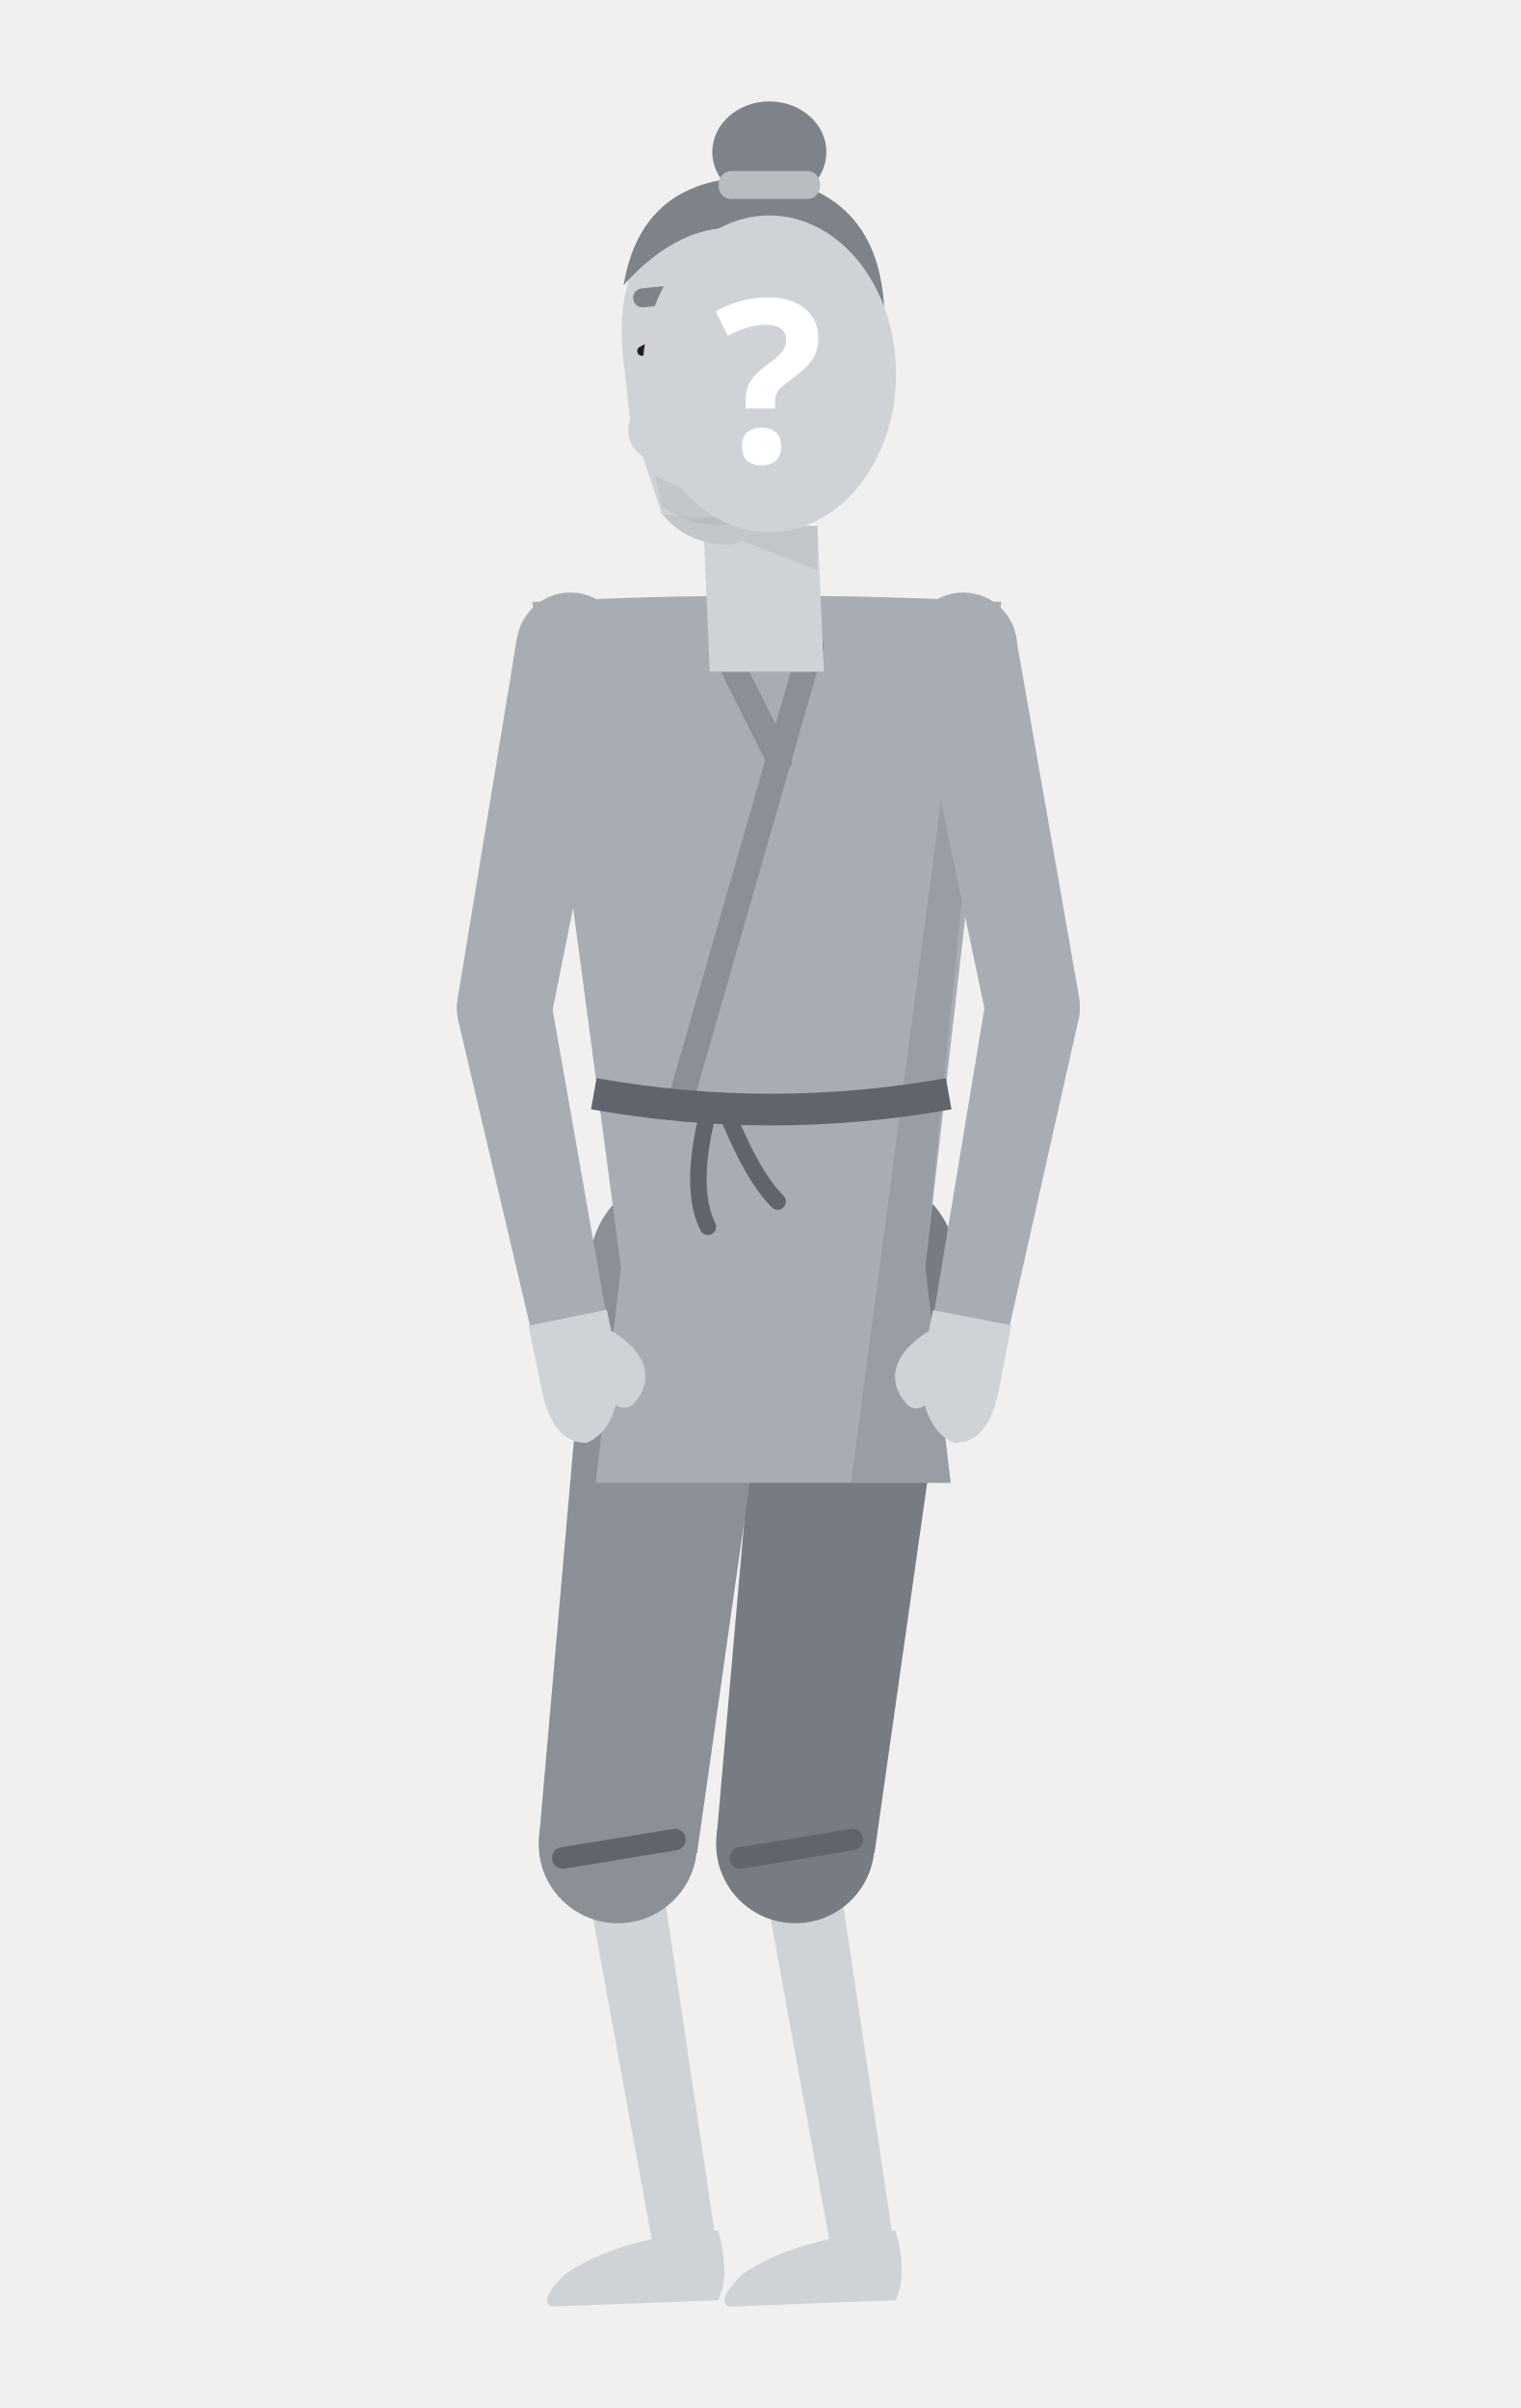
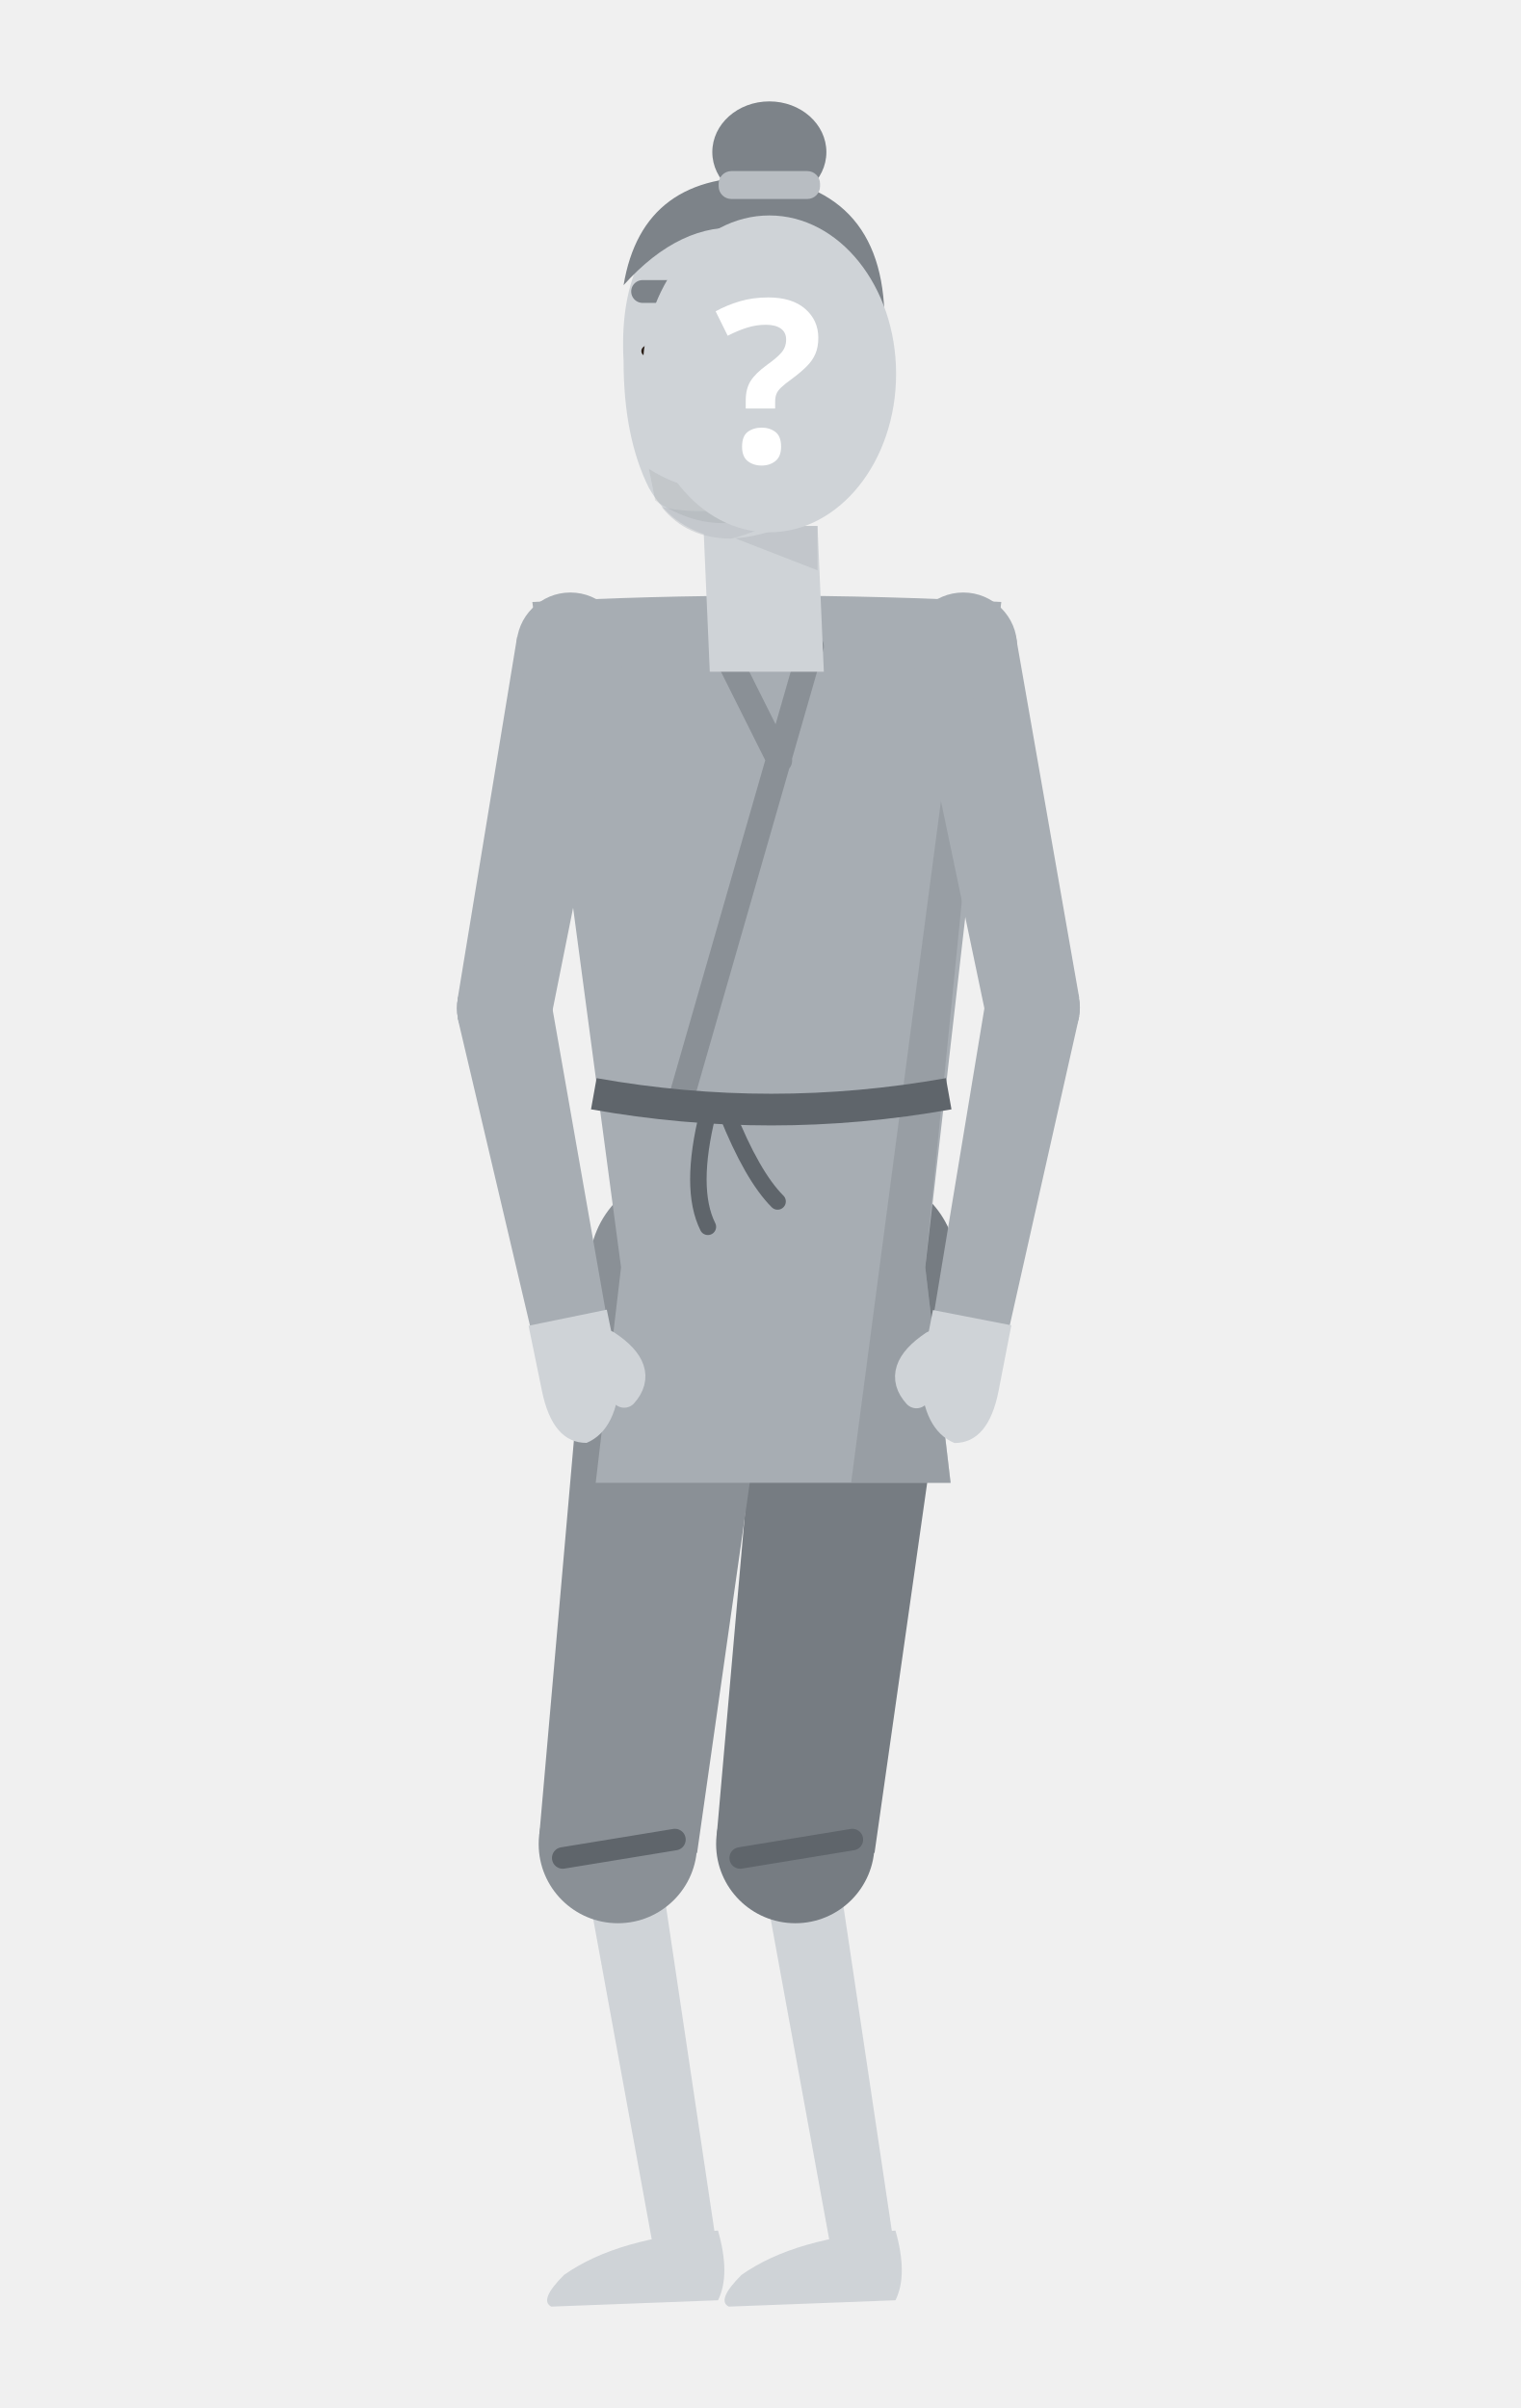
<svg xmlns="http://www.w3.org/2000/svg" width="240" height="380" viewBox="0 -20 240 380">
  <path d="M119.9 273.5 L131.1 334.8 L140.9 333.2 L131.7 271.5 Z" fill="#cfd3d7" />
  <circle cx="125.8" cy="272.5" r="6" fill="#cfd3d7" />
  <circle cx="136" cy="334" r="5" fill="#cfd3d7" />
  <path d="M141.3 332 Q125.5 333 117 339 Q113 343 115 344 L141.3 343 Q143.3 339 141.3 332 Z" fill="#cfd3d7" />
  <path d="M91.9 273.5 L103.1 334.8 L112.9 333.2 L103.7 271.5 Z" fill="#cfd3d7" />
  <circle cx="97.8" cy="272.5" r="6" fill="#cfd3d7" />
  <circle cx="108" cy="334" r="5" fill="#cfd3d7" />
  <path d="M113.3 332 Q97.5 333 89 339 Q85 343 87 344 L113.3 343 Q115.3 339 113.3 332 Z" fill="#cfd3d7" />
  <path d="M98 176 L146 176 L144 202 L100 202 Z" fill="#8a9096" />
  <path d="M121.1 178.3 L113.1 269.6 L138 272.4 L150.9 181.7 Z" fill="#767c82" />
  <circle cx="136" cy="180" r="15" fill="#767c82" />
  <circle cx="125.5" cy="271" r="12.5" fill="#767c82" />
  <path d="M116.8 273.2 L134.5 270.3" stroke="#5f656b" stroke-width="3.4" stroke-linecap="round" />
  <path d="M93.1 178.3 L85.1 269.6 L110 272.4 L122.9 181.7 Z" fill="#8a9096" />
  <circle cx="108" cy="180" r="15" fill="#8a9096" />
  <circle cx="97.5" cy="271" r="12.5" fill="#8a9096" />
  <path d="M88.8 273.2 L106.5 270.3" stroke="#5f656b" stroke-width="3.4" stroke-linecap="round" />
  <path d="M84 75 Q121 73 158 75 L146 180 L150 214 L94 214 L98 180 Z" fill="#a7adb3" />
  <path d="M150.4 91.8 L156 80 L146 180 L150 214 L134.3 214 Z" fill="#8a9096" opacity=".5" />
  <path d="M128 82 L107.7 152.6 M114 82 L123 100" stroke="#8a9096" stroke-width="4" fill="none" stroke-linecap="round" />
  <path d="M93.7 152.6 Q121.7 157.6 149.7 152.6" stroke="#5f656b" stroke-width="5" fill="none" />
  <path d="M111.7 155.6 q-3 12 0 18 M114.7 155.6 q4 10 8 14" stroke="#5f656b" stroke-width="2.6" fill="none" stroke-linecap="round" />
  <path d="M112 86 L111 63 L129 63 L130 86 Z" fill="#cfd3d7" />
  <path d="M111 63 L129 63 L129 70 Z" fill="#b9bec3" opacity=".6" />
  <g transform="translate(119.4 37) rotate(0) scale(-1 1)">
-     <path d="M-19 -6 Q-20 10 -12 20 Q-6 26 4 29 Q11 29 15 24 L18 15 Q21 13 20 9 L21 0 Q23 -16 12 -24 Q2 -29 -10 -26 Q-19 -20 -19 -6 Z" fill="#cfd3d7" />
-     <path d="M-12 20 Q-6 26 4 29 Q11 29 15 24 Q6 26 -2 22 Q-8 19 -12 14 Z" fill="#b9bec3" opacity=".55" />
-     <ellipse cx="-14" cy="3" rx="4.5" ry="7.5" fill="#cfd3d7" />
+     <path d="M-20 -6 Q-21 12 -12 21 Q-4 28 5 28 Q13 27 17 20 Q21 12 21 0 Q22 -18 10 -25 Q0 -29 -10 -26 Q-20 -20 -20 -6 Z" fill="#cfd3d7" />
+     <path d="M-12 19 Q-4 26 4 28 Q11 28 15 23 Q6 25 -2 21 Q-8 19 -12 14 Z" fill="#b9bec3" opacity=".5" />
+     <ellipse cx="-14" cy="3" rx="5" ry="7.5" fill="#cfd3d7" />
    <path d="M-15 0 q-2 4 0 7" stroke="#b9bec3" stroke-width="1.6" fill="none" />
-     <path d="M4 -4 Q6 3 9 8 Q7 10.5 4 10 Q6 9 6.5 7.5 Q4.5 2 4 -4 Z" fill="#b9bec3" opacity=".8" />
-     <path d="M3 10.5 q2.5 1.4 6 -.4" stroke="#b9bec3" stroke-width="1.6" fill="none" stroke-linecap="round" />
-     <path d="M-6 20 Q4 30 15 23 L16 18 Q6 24 -4 16 Z" fill="#7d8389" opacity=".16" />
-     <path d="M-12 0 Q-6 -4 0 -1 Q-6 2.5 -12 0 Z" fill="#fbf6ee" />
-     <ellipse cx="-4.6" cy="-.6" rx="2.4" ry="2.6" fill="#2a1d16" />
-     <path d="M-12.5 -.4 Q-6 -4.6 0.5 -1.6" stroke="#2a1d16" stroke-width="1.5" fill="none" stroke-linecap="round" />
-     <path d="M8.4 0 Q13 -4 17.6 -1 Q13 2.5 8.4 0 Z" fill="#fbf6ee" />
-     <ellipse cx="13.8" cy="-.6" rx="2.4" ry="2.6" fill="#2a1d16" />
-     <path d="M7.9 -.4 Q13 -4.6 18.1 -1.6" stroke="#2a1d16" stroke-width="1.5" fill="none" stroke-linecap="round" />
-     <path d="M-13 -10 L0 -11" stroke="#7d8389" stroke-width="3" stroke-linecap="round" />
-     <path d="M8 -11 L18 -10" stroke="#7d8389" stroke-width="3" stroke-linecap="round" />
-     <path d="M1 17 Q6 18 11 16" stroke="#9aa0a6" stroke-width="2" fill="none" stroke-linecap="round" />
+     <path d="M5 -3 Q6 3 9 7 Q10 10 6 11 Q3 11 3 9" fill="none" stroke="#b9bec3" stroke-width="1.8" stroke-linecap="round" />
+     <ellipse cx="6" cy="9" rx="4.6" ry="2.6" fill="#b9bec3" opacity=".45" />
+     <path d="M-8 20 Q4 30 16 22 L17 17 Q6 24 -6 16 Z" fill="#7d8389" opacity=".16" />
+     <path d="M-11 0 Q-6 -5.2 -1 -1 Q-6 2.6 -11 0 Z" fill="#fbf6ee" />
+     <ellipse cx="-4.8" cy="-0.7" rx="2.6" ry="2.9" fill="#2a1d16" />
+     <path d="M-11.5 -.4 Q-6 -5.46 -0.5 -1.6" stroke="#2a1d16" stroke-width="1.6" fill="none" stroke-linecap="round" />
+     <path d="M9.1 0 Q13 -5.2 16.9 -1 Q13 2.6 9.1 0 Z" fill="#fbf6ee" />
+     <ellipse cx="13.7" cy="-0.7" rx="2.6" ry="2.9" fill="#2a1d16" />
+     <path d="M8.6 -.4 Q13 -5.46 17.4 -1.6" stroke="#2a1d16" stroke-width="1.6" fill="none" stroke-linecap="round" />
+     <path d="M-13 -11 Q-6 -11 0 -11" stroke="#7d8389" stroke-width="3.6" fill="none" stroke-linecap="round" />
+     <path d="M8 -11 Q13 -11 18 -11" stroke="#7d8389" stroke-width="3.6" fill="none" stroke-linecap="round" />
+     <path d="M-0.25 17 Q6 18.4 12.25 16" stroke="#9aa0a6" stroke-width="2" fill="none" stroke-linecap="round" />
    <path d="M-20 -2 Q-22 -26 -2 -29 Q18 -30 21 -12 Q12 -22 2 -21 L3 -16 L-4 -20 Q-10 -16 -12 -6 L-14 4 Q-20 6 -20 -2 Z" fill="#7d8389" />
    <ellipse cx="-2" cy="-33" rx="9" ry="8" fill="#7d8389" />
    <rect x="-10" y="-30" width="16" height="4.4" rx="2" fill="#b8bdc2" />
  </g>
  <path d="M143.7 83.6 L155.6 140.4 L170.3 137.5 L160.3 80.4 Z" fill="#a7adb3" />
  <circle cx="152" cy="82" r="8.5" fill="#a7adb3" />
  <circle cx="162.9" cy="139" r="7.5" fill="#a7adb3" />
  <path d="M155.6 137.5 L147.1 188.9 L158.9 191.1 L170.3 140.4 Z" fill="#a7adb3" />
  <circle cx="162.9" cy="139" r="7.5" fill="#a7adb3" />
  <circle cx="153" cy="190" r="6" fill="#a7adb3" />
  <g transform="translate(153 190) rotate(101) scale(1.05 -1.05)">
    <path d="M-2 -6 L8 -6 Q16 -4 17 1 Q16 6 8 6 L-2 6 Z" fill="#cfd3d7" />
    <path d="M3 -5 Q8 -10 11 -6" stroke="#cfd3d7" stroke-width="4" stroke-linecap="round" fill="none" />
  </g>
  <path d="M81.6 80.5 L72.2 137.7 L87 140.4 L98.4 83.5 Z" fill="#a7adb3" />
  <circle cx="90" cy="82" r="8.5" fill="#a7adb3" />
  <circle cx="79.6" cy="139.1" r="7.5" fill="#a7adb3" />
  <path d="M72.2 140.6 L84.1 191.2 L95.9 188.8 L86.9 137.6 Z" fill="#a7adb3" />
  <circle cx="79.6" cy="139.1" r="7.5" fill="#a7adb3" />
  <circle cx="90" cy="190" r="6" fill="#a7adb3" />
  <g transform="translate(90 190) rotate(78.4) scale(1.05 1.05)">
    <path d="M-2 -6 L8 -6 Q16 -4 17 1 Q16 6 8 6 L-2 6 Z" fill="#cfd3d7" />
    <path d="M3 -5 Q8 -10 11 -6" stroke="#cfd3d7" stroke-width="4" stroke-linecap="round" fill="none" />
  </g>
  <g transform="translate(119.4 37) rotate(0)">
    <ellipse cx="2" cy="2" rx="20" ry="25" fill="#cfd3d7" />
    <text x="2" y="16" font-size="36" font-family="sans-serif" font-weight="bold" fill="#fff" text-anchor="middle">?</text>
  </g>
</svg>
